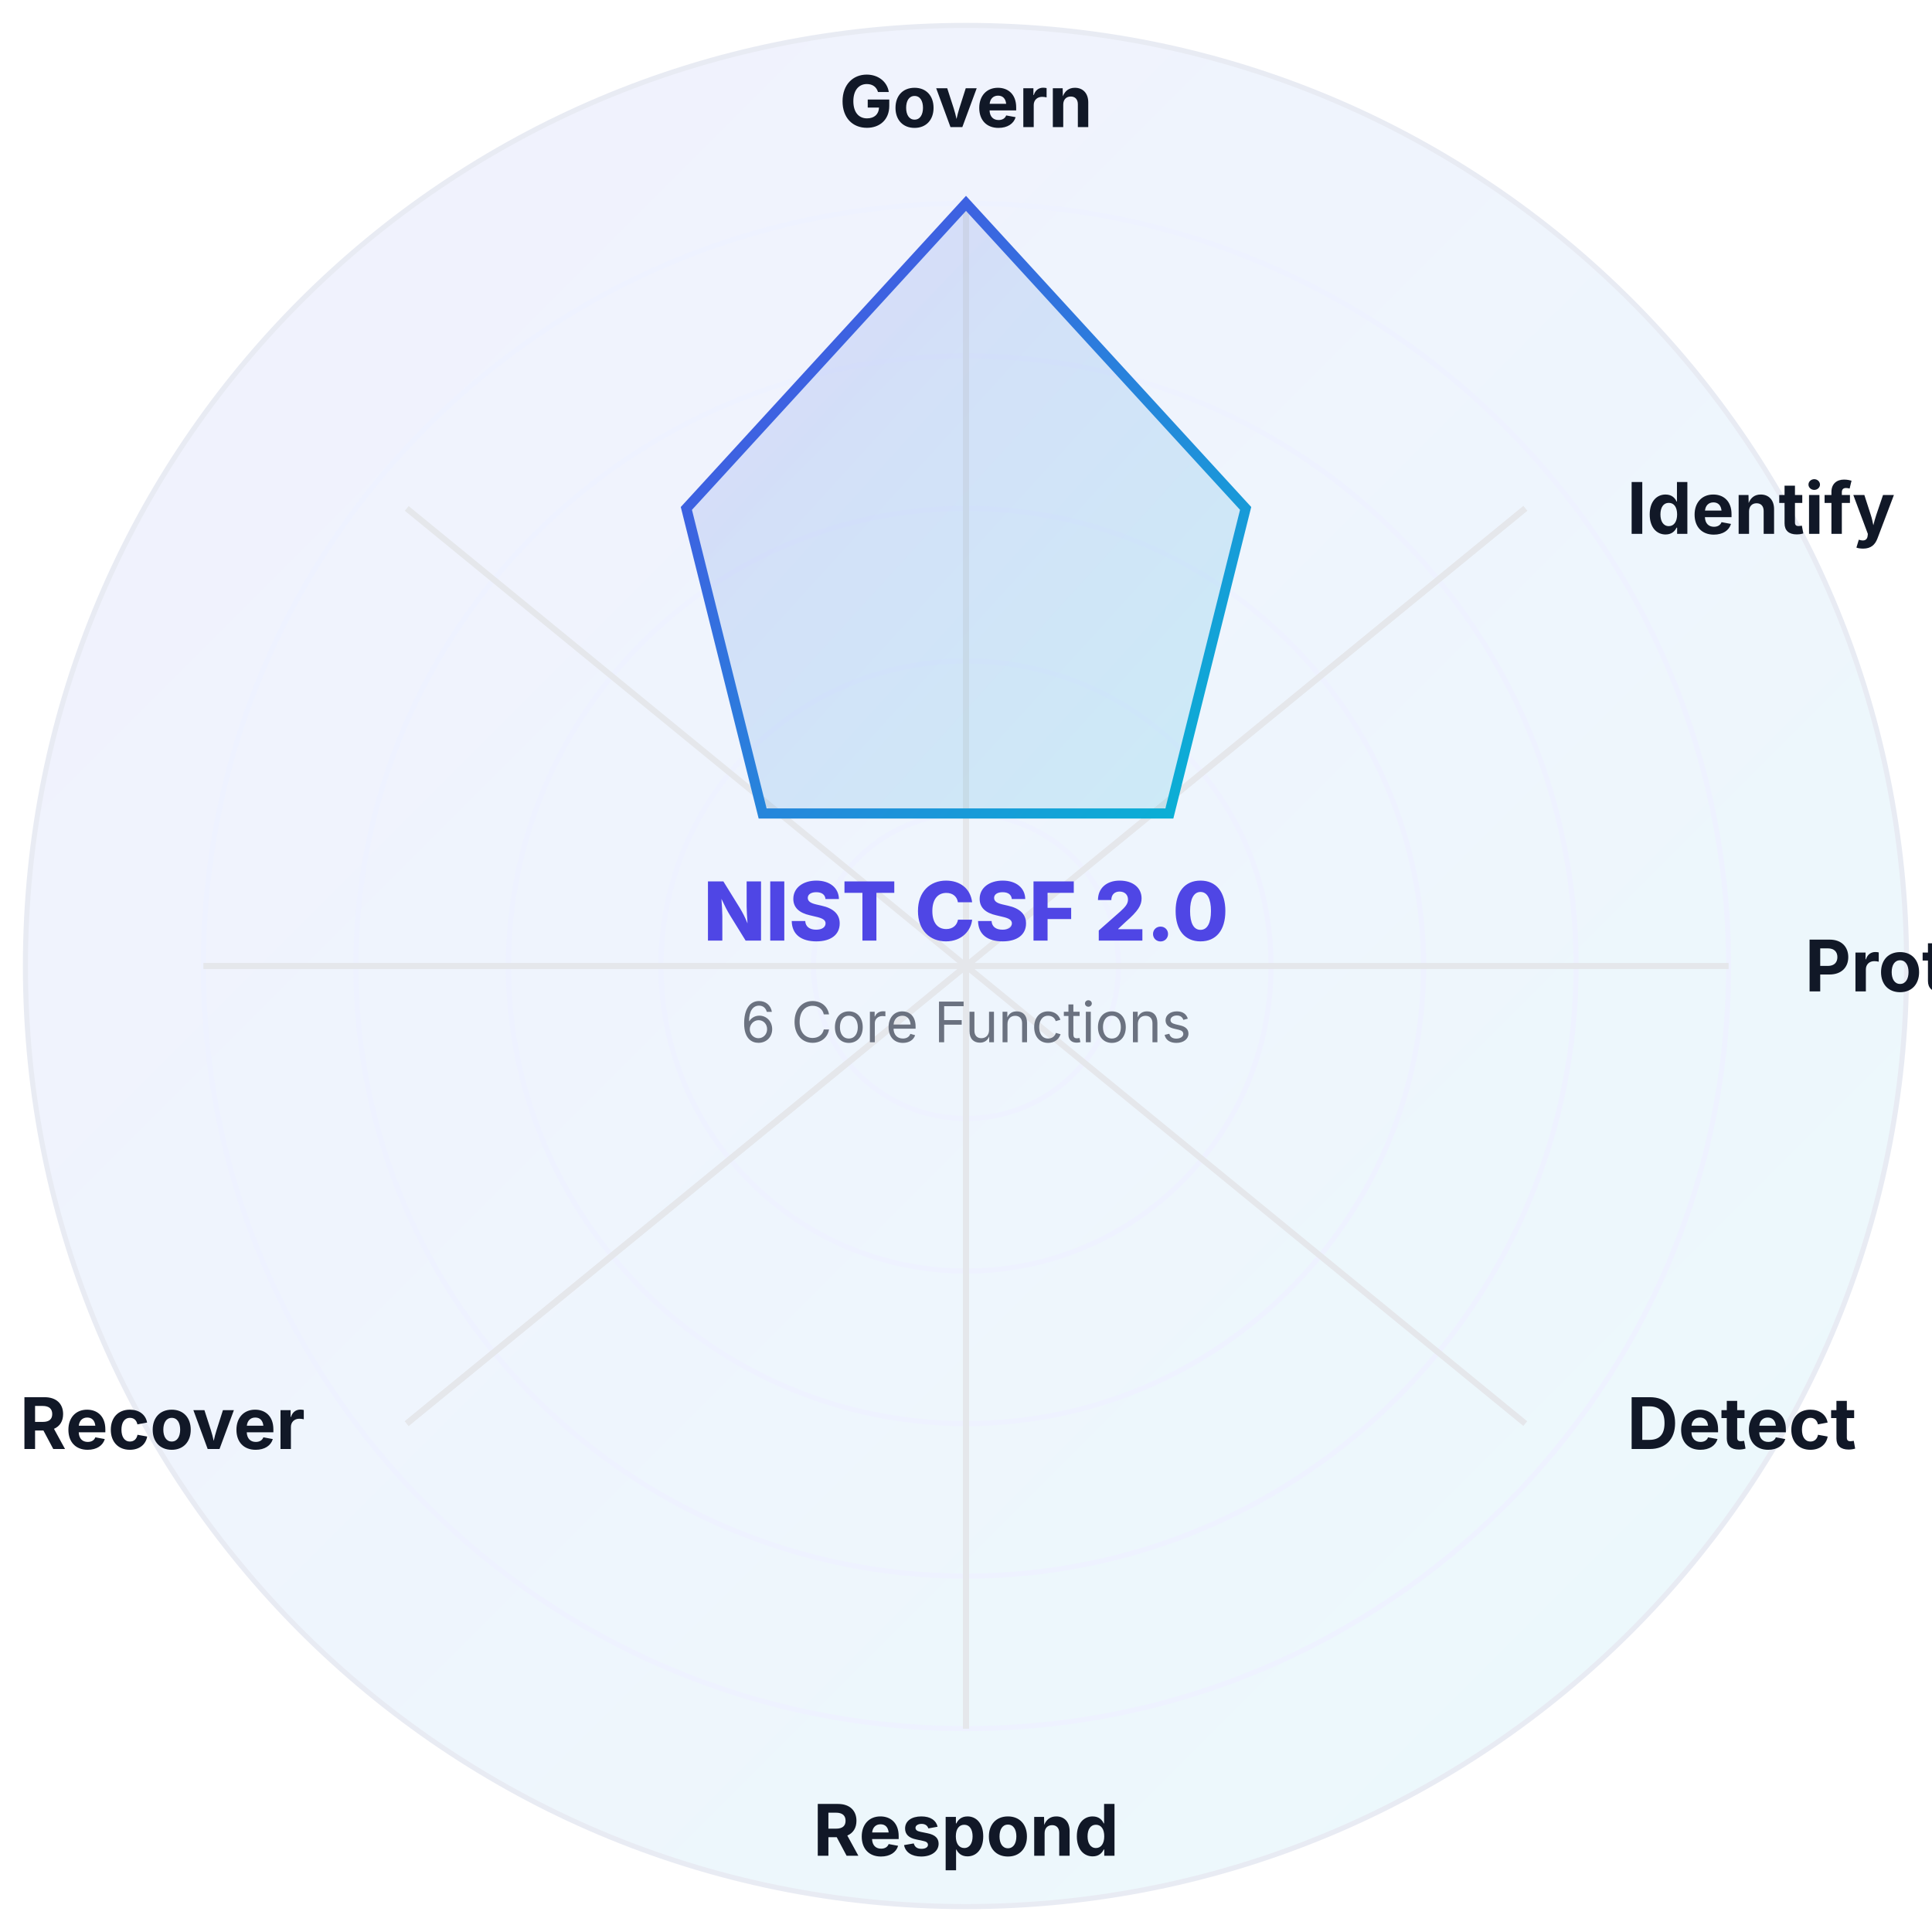
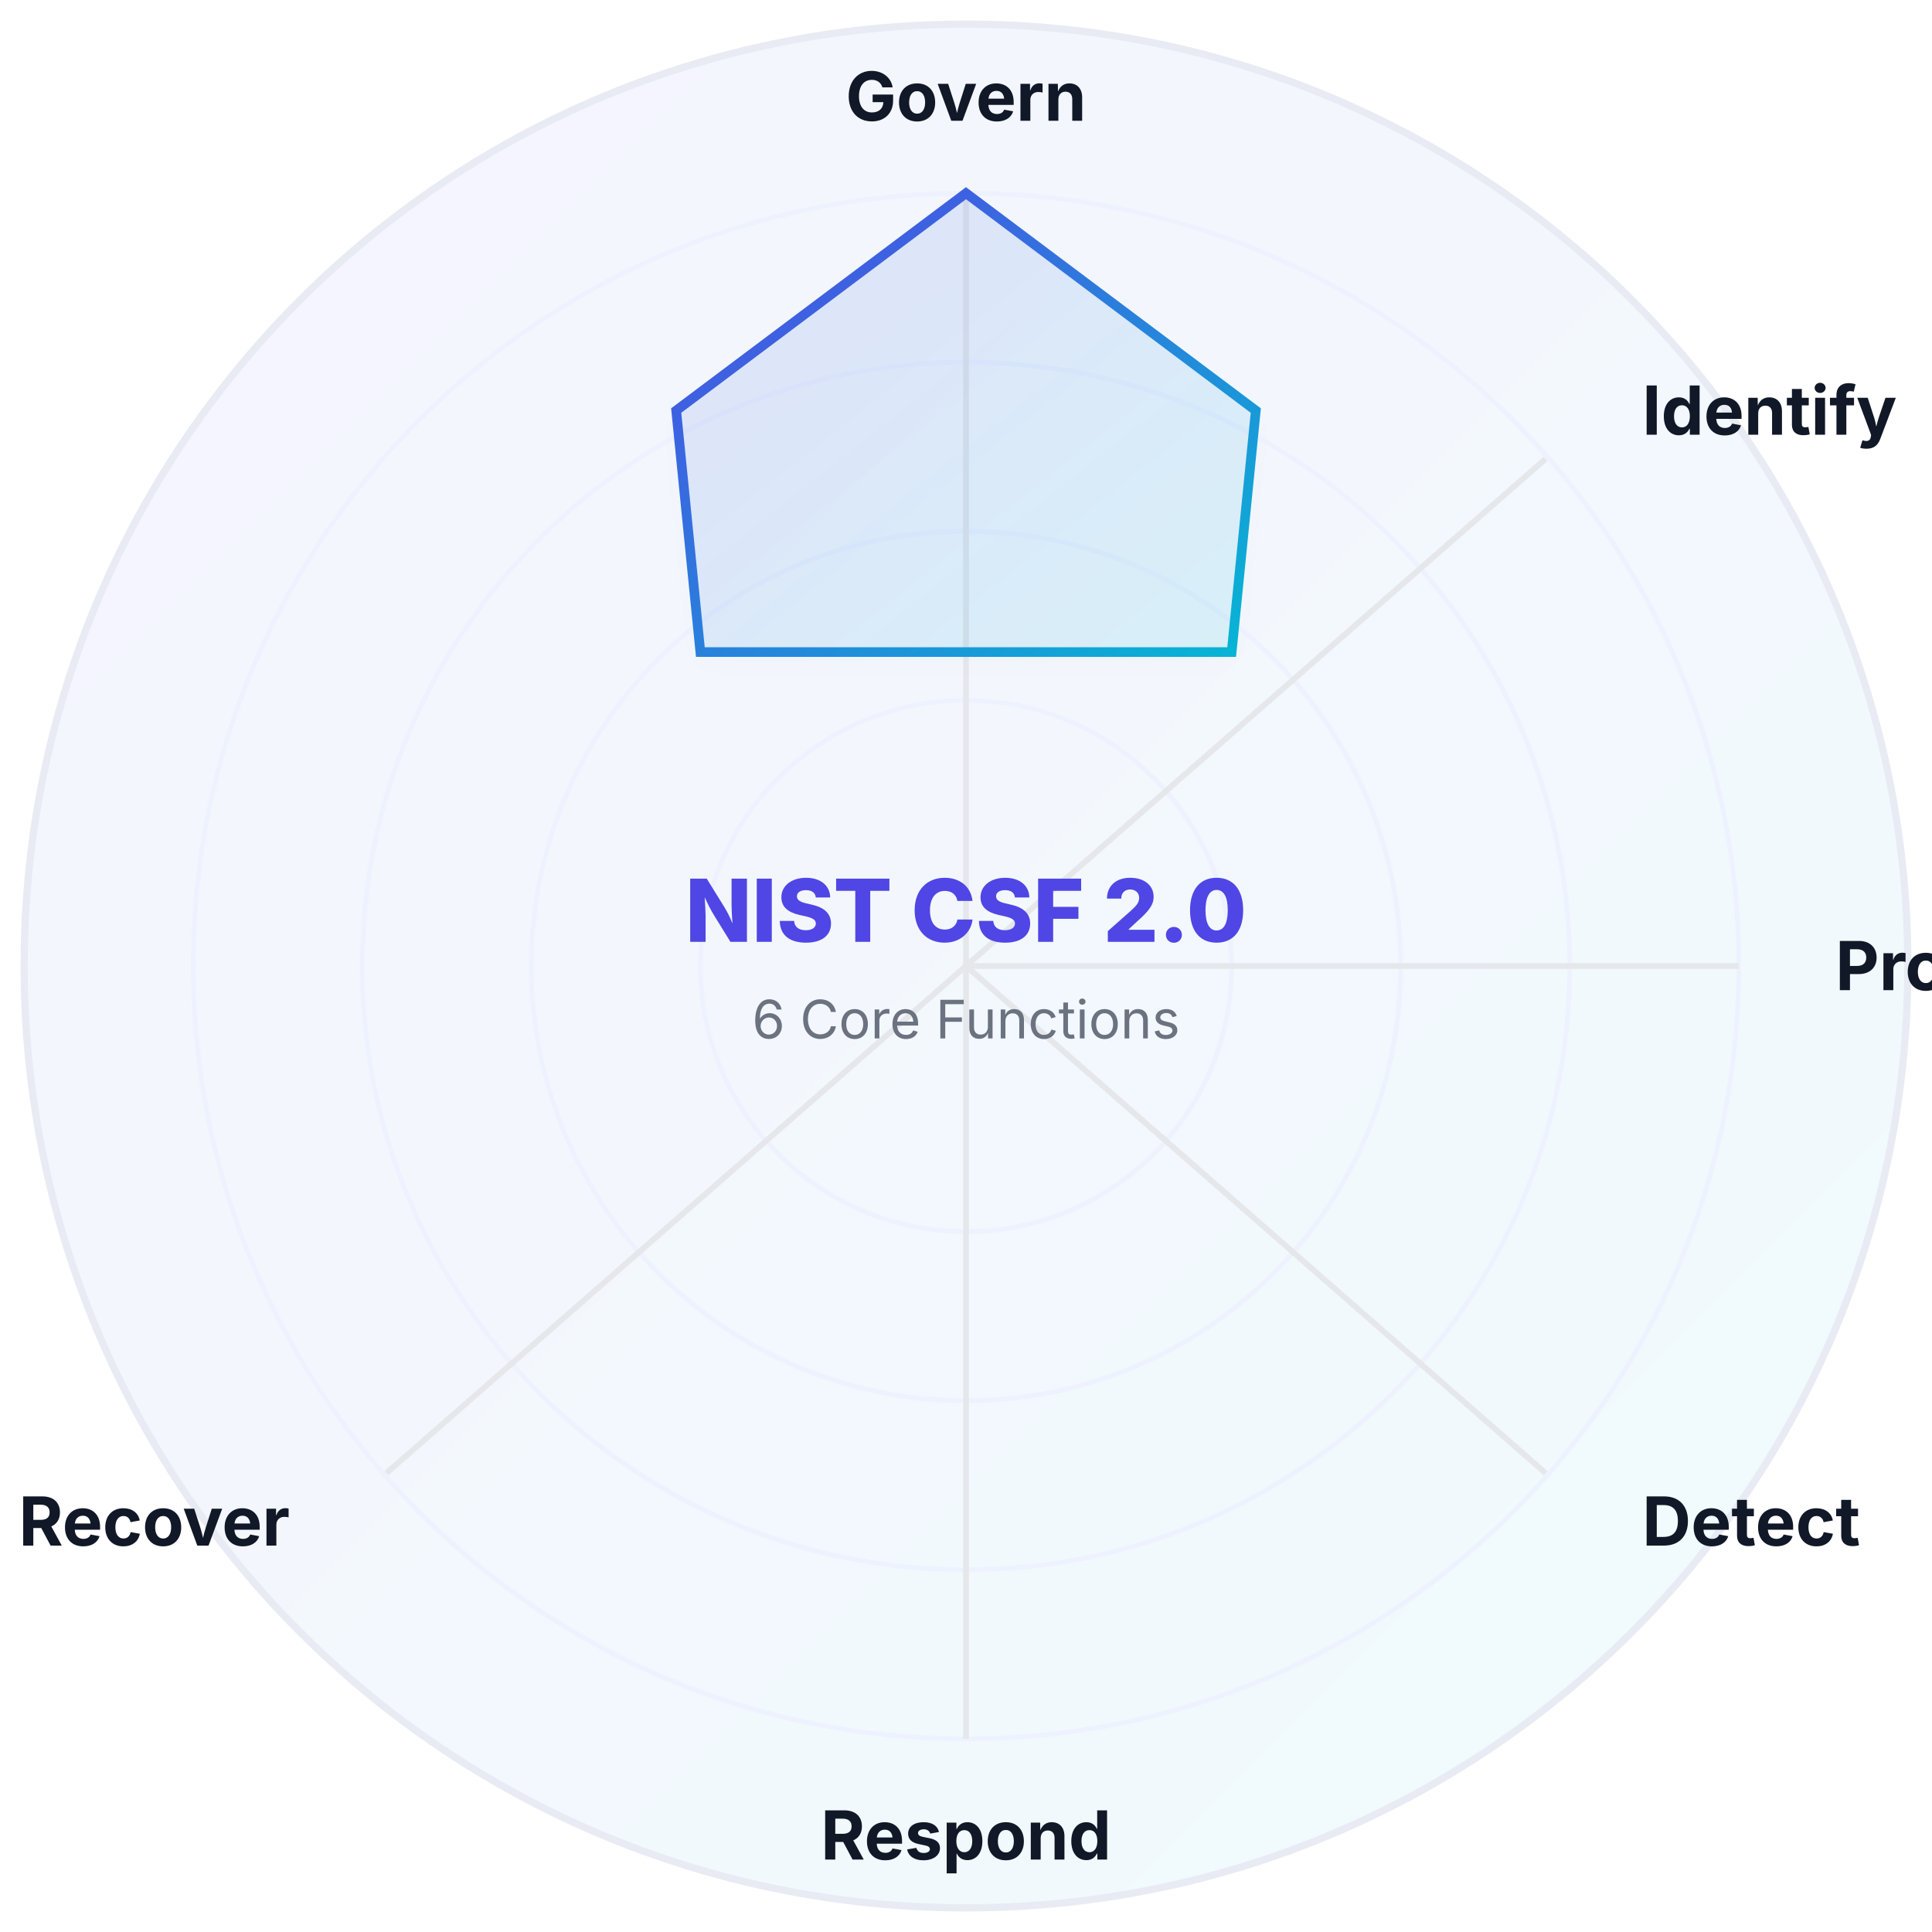
- <svg xmlns="http://www.w3.org/2000/svg" viewBox="0 0 380 380" width="380" height="380">
+ <svg xmlns="http://www.w3.org/2000/svg" viewBox="0 0 400 400" width="400" height="400" role="img" aria-label="NIST CSF 2.0 6 Core Functions Wheel">
  <defs>
    <linearGradient id="bg-grad" x1="0" y1="0" x2="1" y2="1">
-       <stop offset="0" stop-color="#4F46E5" stop-opacity=".08" />
-       <stop offset="1" stop-color="#06B6D4" stop-opacity=".08" />
+       <stop offset="0" stop-color="#4F46E5" stop-opacity=".06" />
+       <stop offset="1" stop-color="#06B6D4" stop-opacity=".06" />
    </linearGradient>
    <linearGradient id="accent-grad" x1="0" y1="0" x2="1" y2="1">
      <stop offset="0" stop-color="#4F46E5" />
      <stop offset="1" stop-color="#06B6D4" />
    </linearGradient>
+     <filter id="shadow" x="-50%" y="-50%" width="200%" height="200%">
+       <feDropShadow dx="0" dy="2" stdDeviation="3" flood-color="#000" flood-opacity=".1" />
+     </filter>
  </defs>
-   <circle cx="190" cy="190" r="185" fill="url(#bg-grad)" stroke="#e8ebf3" stroke-width="1" />
-   <g stroke="#eef2ff" fill="none">
-     <circle cx="190" cy="190" r="150" />
-     <circle cx="190" cy="190" r="120" />
-     <circle cx="190" cy="190" r="90" />
-     <circle cx="190" cy="190" r="60" />
-     <circle cx="190" cy="190" r="30" />
+   <circle cx="200" cy="200" r="195" fill="url(#bg-grad)" stroke="#e8ebf3" stroke-width="1.5" />
+   <g fill="none" stroke="#eef2ff" stroke-width="1">
+     <circle cx="200" cy="200" r="160" />
+     <circle cx="200" cy="200" r="125" />
+     <circle cx="200" cy="200" r="90" />
+     <circle cx="200" cy="200" r="55" />
  </g>
  <g stroke="#e5e7eb" stroke-width="1.2">
-     <line x1="190" y1="40" x2="190" y2="340" />
-     <line x1="300" y1="100" x2="80" y2="280" />
-     <line x1="340" y1="190" x2="40" y2="190" />
-     <line x1="300" y1="280" x2="80" y2="100" />
-     <line x1="190" y1="340" x2="190" y2="40" />
-     <line x1="80" y1="280" x2="300" y2="100" />
+     <line x1="200" y1="40" x2="200" y2="200" />
+     <line x1="320" y1="95" x2="200" y2="200" />
+     <line x1="360" y1="200" x2="200" y2="200" />
+     <line x1="320" y1="305" x2="200" y2="200" />
+     <line x1="200" y1="360" x2="200" y2="200" />
+     <line x1="80" y1="305" x2="200" y2="200" />
  </g>
-   <g font-family="Inter, system-ui, -apple-system, Segoe UI, Roboto, sans-serif" font-size="14" font-weight="700" fill="#111827" text-anchor="middle">
-     <text x="190" y="25" text-anchor="middle">Govern</text>
-     <text x="320" y="105" text-anchor="start">Identify</text>
-     <text x="355" y="195" text-anchor="start">Protect</text>
-     <text x="320" y="285" text-anchor="start">Detect</text>
-     <text x="190" y="365" text-anchor="middle">Respond</text>
-     <text x="60" y="285" text-anchor="end">Recover</text>
+   <g font-family="Inter, system-ui, -apple-system, Segoe UI, Roboto, sans-serif" font-size="14" font-weight="700" fill="#111827">
+     <text x="200" y="25" text-anchor="middle">Govern</text>
+     <text x="340" y="90" text-anchor="start">Identify</text>
+     <text x="380" y="205" text-anchor="start">Protect</text>
+     <text x="340" y="320" text-anchor="start">Detect</text>
+     <text x="200" y="385" text-anchor="middle">Respond</text>
+     <text x="60" y="320" text-anchor="end">Recover</text>
  </g>
-   <path d="M190,40 L245,100 L230,160 L150,160 L135,100 Z" fill="url(#accent-grad)" opacity="0.15" />
-   <path d="M190,40 L245,100 L230,160 L150,160 L135,100 Z" fill="none" stroke="url(#accent-grad)" stroke-width="2" />
-   <text x="190" y="185" text-anchor="middle" font-family="Inter, system-ui, -apple-system, Segoe UI, Roboto, sans-serif" font-size="16" font-weight="800" fill="#4F46E5">
+   <path d="M200,40 L260,85 L255,135 L145,135 L140,85 Z" fill="url(#accent-grad)" opacity="0.12" filter="url(#shadow)" />
+   <path d="M200,40 L260,85 L255,135 L145,135 L140,85 Z" fill="none" stroke="url(#accent-grad)" stroke-width="2" />
+   <text x="200" y="195" text-anchor="middle" font-family="Inter, system-ui" font-size="18" font-weight="800" fill="#4F46E5">
    NIST CSF 2.0
  </text>
-   <text x="190" y="205" text-anchor="middle" font-family="Inter, system-ui, -apple-system, Segoe UI, Roboto, sans-serif" font-size="11" fill="#6b7280">
+   <text x="200" y="215" text-anchor="middle" font-family="Inter, system-ui" font-size="11" fill="#6b7280">
    6 Core Functions
  </text>
</svg>
